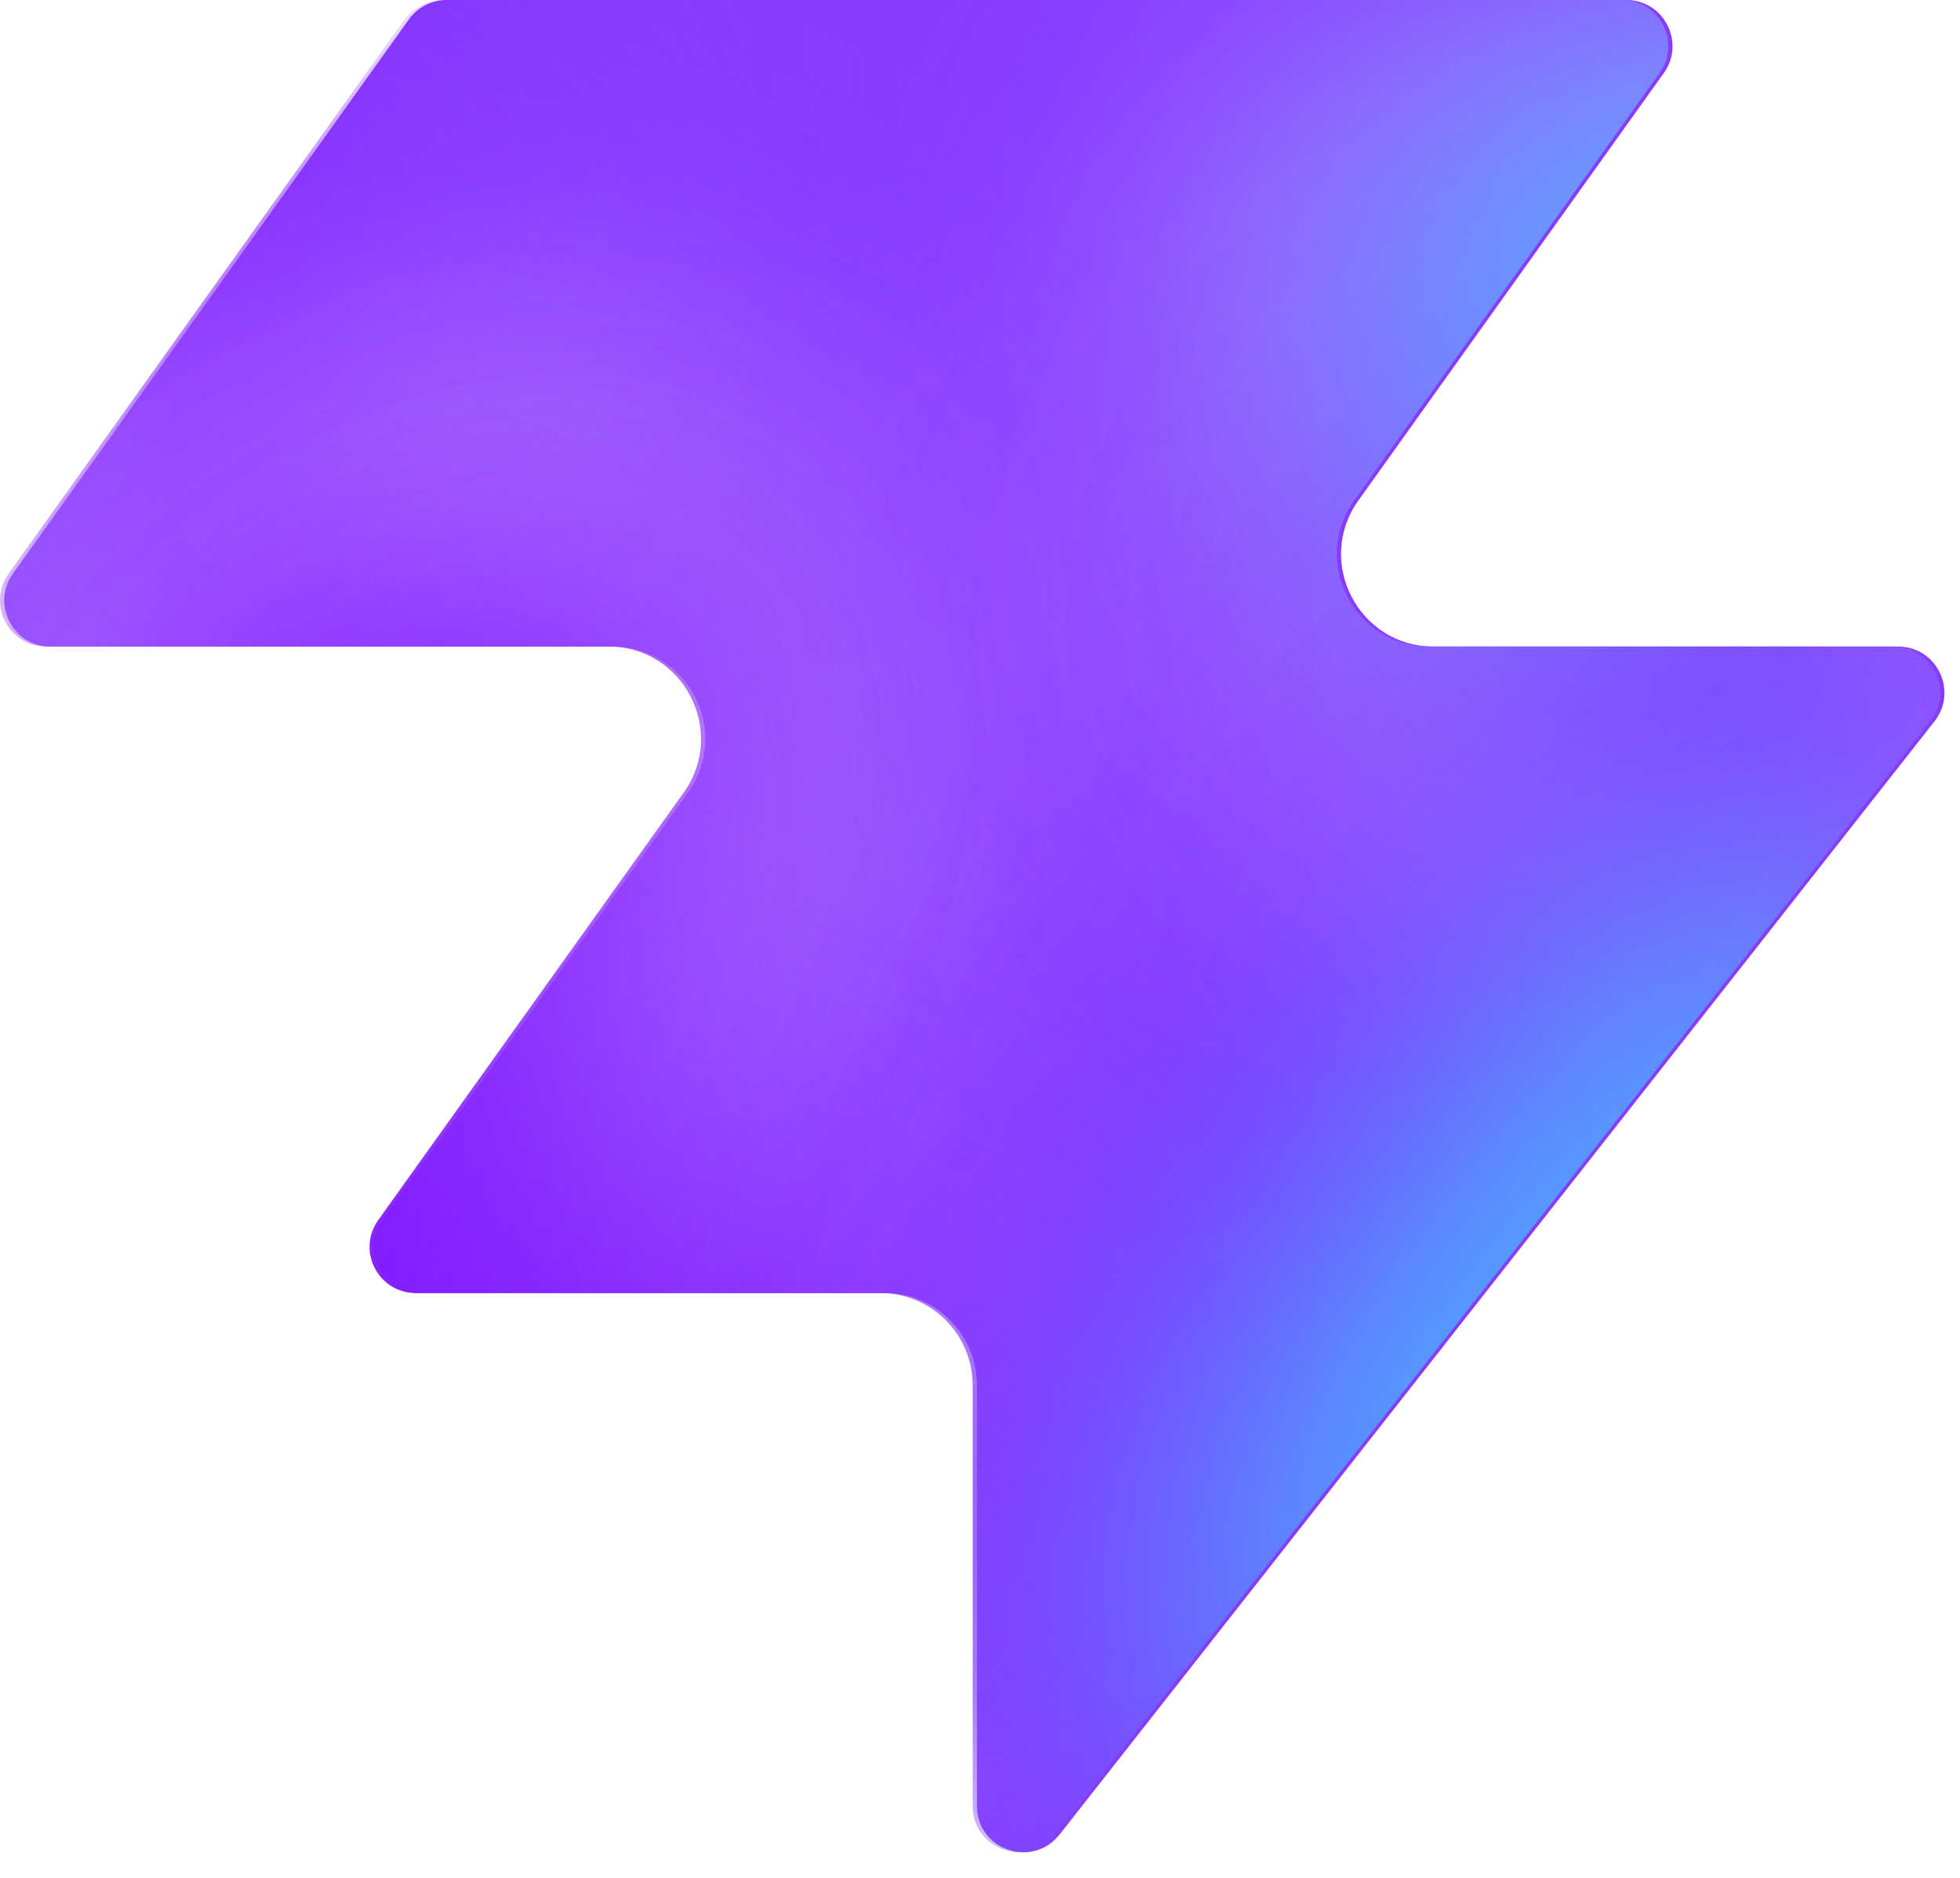
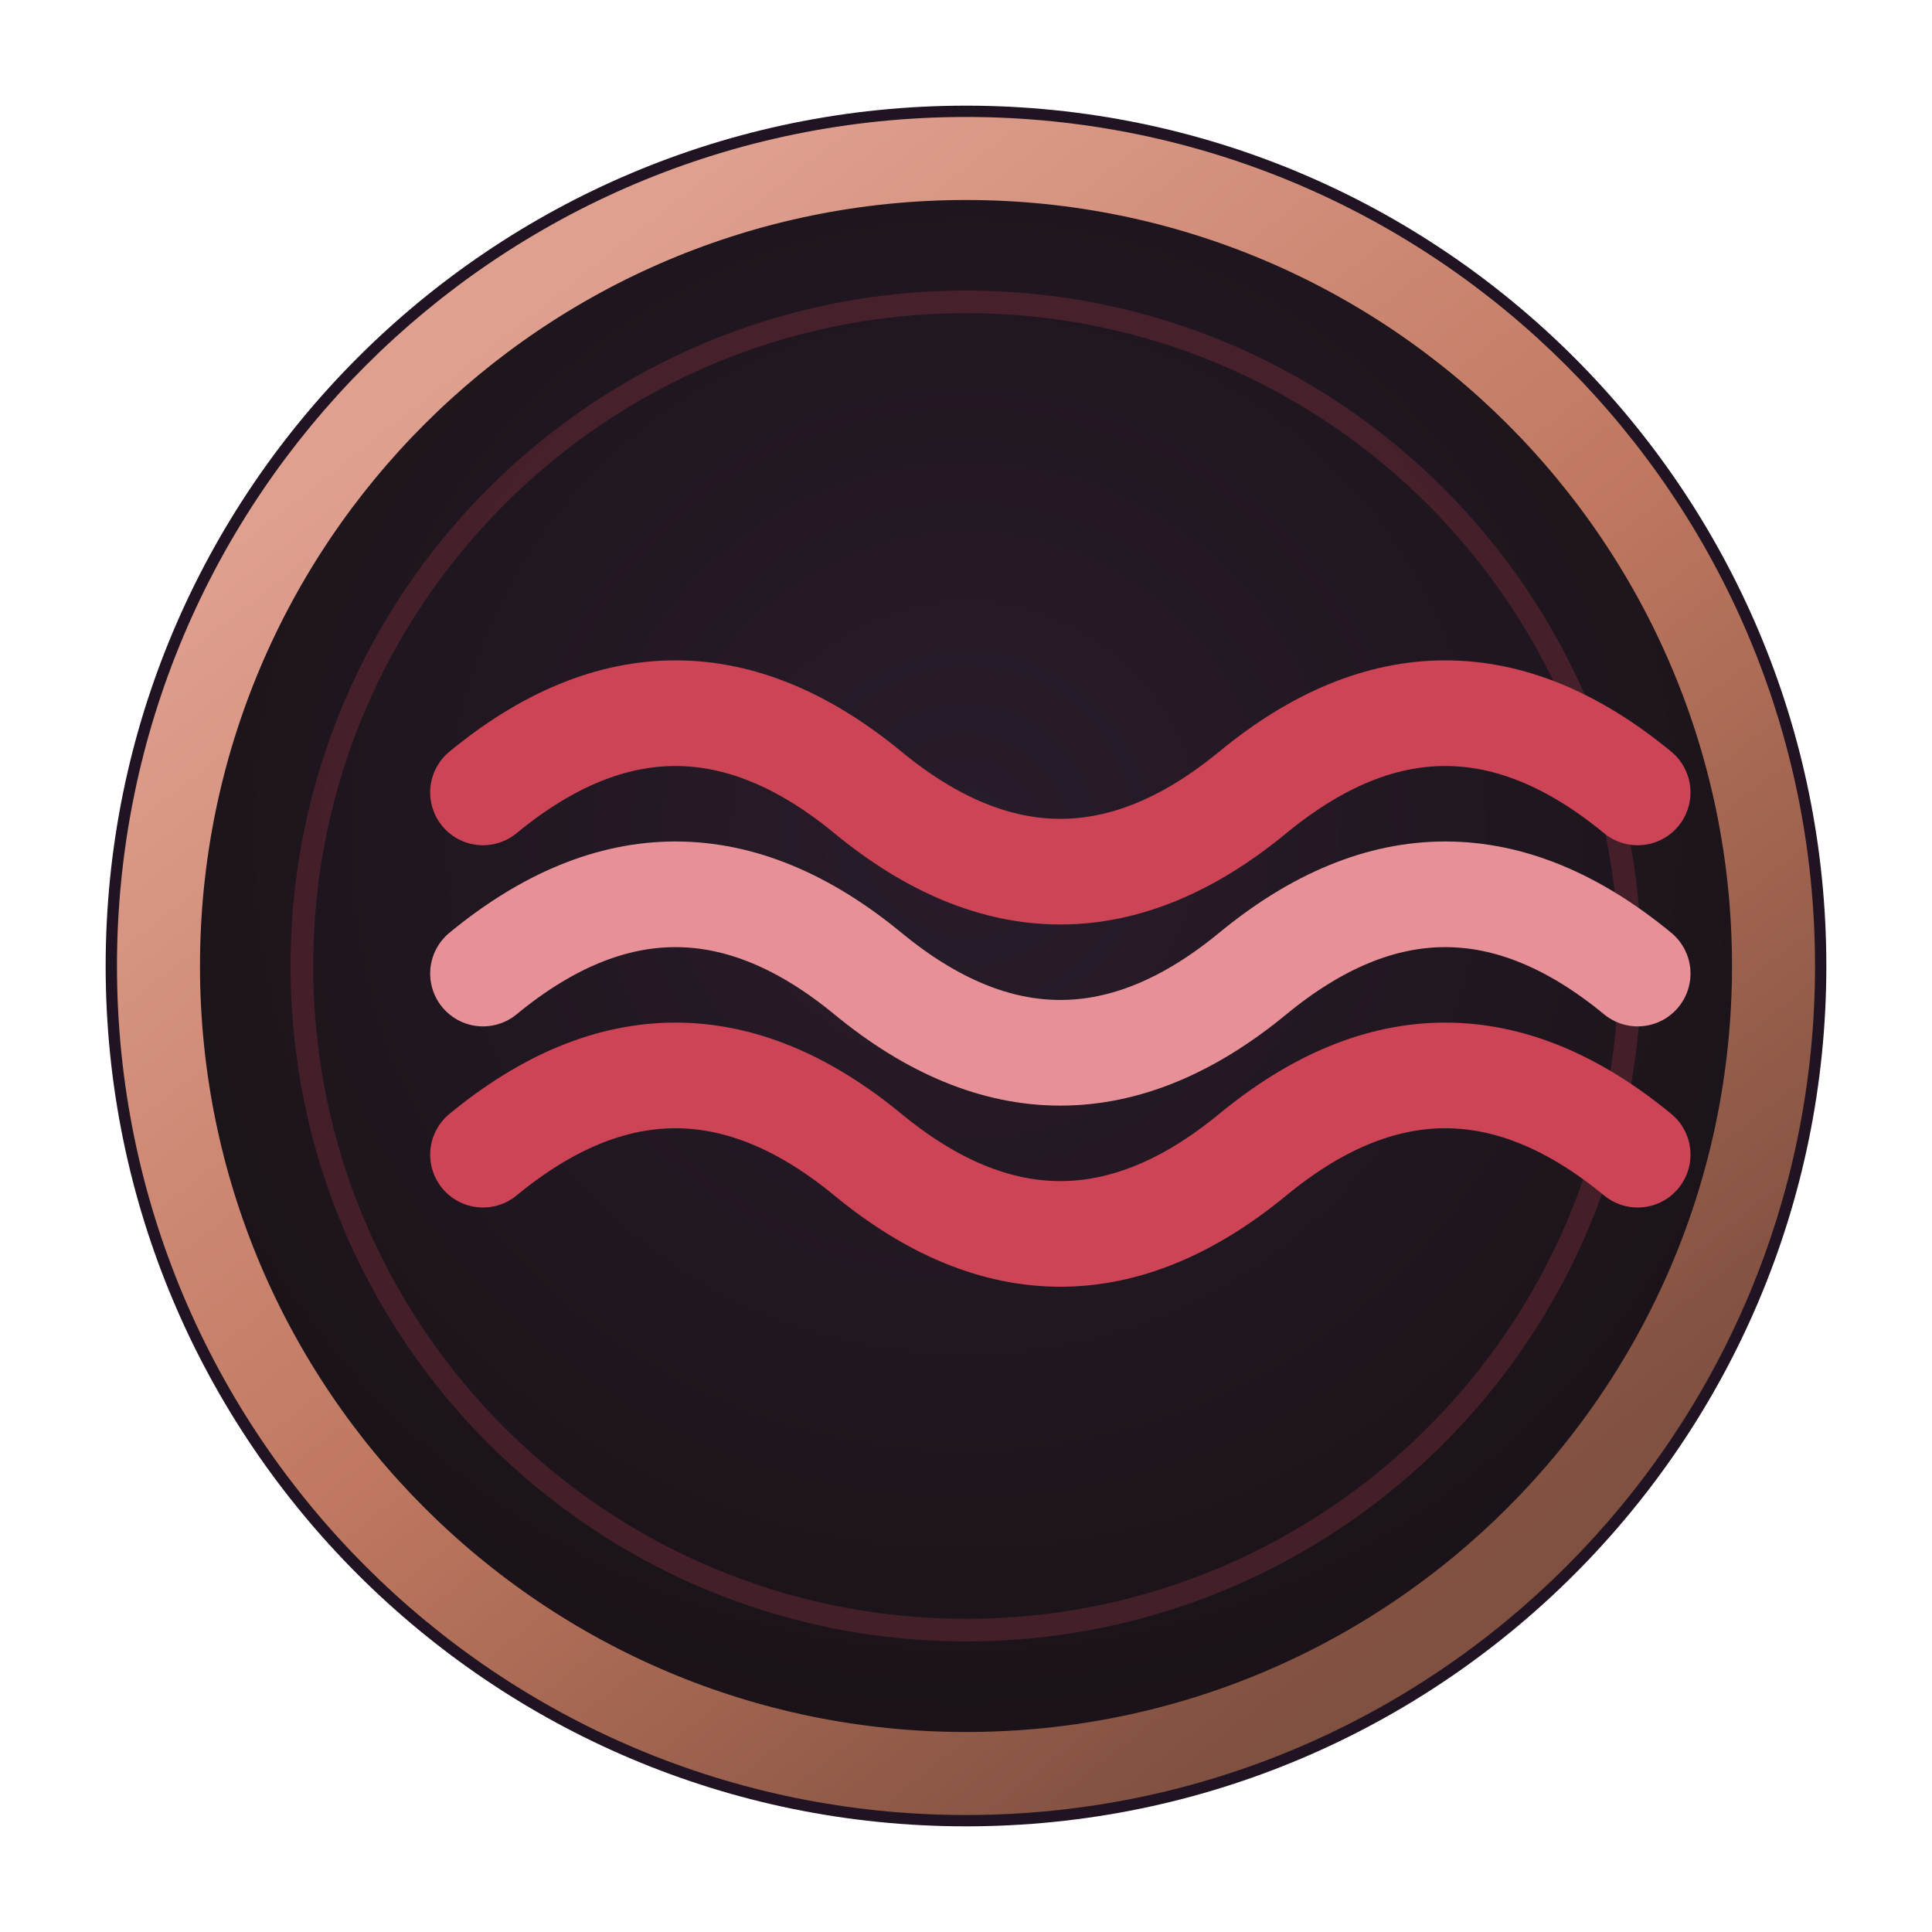
- <svg xmlns="http://www.w3.org/2000/svg" width="48" height="46" fill="none" viewBox="0 0 48 46">
-   <path fill="#863bff" d="M25.946 44.938c-.664.845-2.021.375-2.021-.698V33.937a2.26 2.26 0 0 0-2.262-2.262H10.287c-.92 0-1.456-1.04-.92-1.788l7.48-10.471c1.07-1.497 0-3.578-1.842-3.578H1.237c-.92 0-1.456-1.04-.92-1.788L10.013.474c.214-.297.556-.474.92-.474h28.894c.92 0 1.456 1.04.92 1.788l-7.48 10.471c-1.07 1.498 0 3.579 1.842 3.579h11.377c.943 0 1.473 1.088.89 1.83L25.947 44.94z" style="fill:#863bff;fill:color(display-p3 .525 .23 1);fill-opacity:1" />
-   <mask id="a" width="48" height="46" x="0" y="0" maskUnits="userSpaceOnUse" style="mask-type:alpha">
-     <path fill="#000" d="M25.842 44.938c-.664.844-2.021.375-2.021-.698V33.937a2.26 2.26 0 0 0-2.262-2.262H10.183c-.92 0-1.456-1.04-.92-1.788l7.48-10.471c1.07-1.498 0-3.579-1.842-3.579H1.133c-.92 0-1.456-1.04-.92-1.787L9.91.473c.214-.297.556-.474.92-.474h28.894c.92 0 1.456 1.04.92 1.788l-7.48 10.471c-1.07 1.498 0 3.578 1.842 3.578h11.377c.943 0 1.473 1.088.89 1.832L25.843 44.94z" style="fill:#000;fill-opacity:1" />
-   </mask>
-   <g mask="url(#a)">
-     <g filter="url(#b)">
-       <ellipse cx="5.508" cy="14.704" fill="#ede6ff" rx="5.508" ry="14.704" style="fill:#ede6ff;fill:color(display-p3 .927 .903 1);fill-opacity:1" transform="matrix(.00324 1 1 -.00324 -4.47 31.516)" />
-     </g>
-     <g filter="url(#c)">
-       <ellipse cx="10.399" cy="29.851" fill="#ede6ff" rx="10.399" ry="29.851" style="fill:#ede6ff;fill:color(display-p3 .927 .903 1);fill-opacity:1" transform="matrix(.00324 1 1 -.00324 -39.328 7.883)" />
-     </g>
-     <g filter="url(#d)">
-       <ellipse cx="5.508" cy="30.487" fill="#7e14ff" rx="5.508" ry="30.487" style="fill:#7e14ff;fill:color(display-p3 .492 .077 1);fill-opacity:1" transform="rotate(89.814 -25.913 -14.639)scale(1 -1)" />
-     </g>
-     <g filter="url(#e)">
-       <ellipse cx="5.508" cy="30.599" fill="#7e14ff" rx="5.508" ry="30.599" style="fill:#7e14ff;fill:color(display-p3 .492 .077 1);fill-opacity:1" transform="rotate(89.814 -32.644 -3.334)scale(1 -1)" />
-     </g>
-     <g filter="url(#f)">
-       <ellipse cx="5.508" cy="30.599" fill="#7e14ff" rx="5.508" ry="30.599" style="fill:#7e14ff;fill:color(display-p3 .492 .077 1);fill-opacity:1" transform="matrix(.00324 1 1 -.00324 -34.34 30.47)" />
-     </g>
-     <g filter="url(#g)">
-       <ellipse cx="14.072" cy="22.078" fill="#ede6ff" rx="14.072" ry="22.078" style="fill:#ede6ff;fill:color(display-p3 .927 .903 1);fill-opacity:1" transform="rotate(93.35 24.506 48.493)scale(-1 1)" />
-     </g>
-     <g filter="url(#h)">
-       <ellipse cx="3.47" cy="21.501" fill="#7e14ff" rx="3.47" ry="21.501" style="fill:#7e14ff;fill:color(display-p3 .492 .077 1);fill-opacity:1" transform="rotate(89.009 28.708 47.59)scale(-1 1)" />
-     </g>
-     <g filter="url(#i)">
-       <ellipse cx="3.47" cy="21.501" fill="#7e14ff" rx="3.47" ry="21.501" style="fill:#7e14ff;fill:color(display-p3 .492 .077 1);fill-opacity:1" transform="rotate(89.009 28.708 47.59)scale(-1 1)" />
-     </g>
-     <g filter="url(#j)">
-       <ellipse cx=".387" cy="8.972" fill="#7e14ff" rx="4.407" ry="29.108" style="fill:#7e14ff;fill:color(display-p3 .492 .077 1);fill-opacity:1" transform="rotate(39.51 .387 8.972)" />
-     </g>
-     <g filter="url(#k)">
-       <ellipse cx="47.523" cy="-6.092" fill="#7e14ff" rx="4.407" ry="29.108" style="fill:#7e14ff;fill:color(display-p3 .492 .077 1);fill-opacity:1" transform="rotate(37.892 47.523 -6.092)" />
-     </g>
-     <g filter="url(#l)">
-       <ellipse cx="41.412" cy="6.333" fill="#47bfff" rx="5.971" ry="9.665" style="fill:#47bfff;fill:color(display-p3 .28 .748 1);fill-opacity:1" transform="rotate(37.892 41.412 6.333)" />
-     </g>
-     <g filter="url(#m)">
-       <ellipse cx="-1.879" cy="38.332" fill="#7e14ff" rx="4.407" ry="29.108" style="fill:#7e14ff;fill:color(display-p3 .492 .077 1);fill-opacity:1" transform="rotate(37.892 -1.88 38.332)" />
-     </g>
-     <g filter="url(#n)">
-       <ellipse cx="-1.879" cy="38.332" fill="#7e14ff" rx="4.407" ry="29.108" style="fill:#7e14ff;fill:color(display-p3 .492 .077 1);fill-opacity:1" transform="rotate(37.892 -1.88 38.332)" />
-     </g>
-     <g filter="url(#o)">
-       <ellipse cx="35.651" cy="29.907" fill="#7e14ff" rx="4.407" ry="29.108" style="fill:#7e14ff;fill:color(display-p3 .492 .077 1);fill-opacity:1" transform="rotate(37.892 35.651 29.907)" />
-     </g>
-     <g filter="url(#p)">
-       <ellipse cx="38.418" cy="32.4" fill="#47bfff" rx="5.971" ry="15.297" style="fill:#47bfff;fill:color(display-p3 .28 .748 1);fill-opacity:1" transform="rotate(37.892 38.418 32.4)" />
-     </g>
-   </g>
+ <svg xmlns="http://www.w3.org/2000/svg" width="512" height="512" viewBox="0 0 512 512" role="img" aria-labelledby="title desc">
  <defs>
-     <filter id="b" width="60.045" height="41.654" x="-19.77" y="16.149" color-interpolation-filters="sRGB" filterUnits="userSpaceOnUse">
-       <feFlood flood-opacity="0" result="BackgroundImageFix" />
-       <feBlend in="SourceGraphic" in2="BackgroundImageFix" result="shape" />
-       <feGaussianBlur result="effect1_foregroundBlur_2002_17158" stdDeviation="7.659" />
-     </filter>
-     <filter id="c" width="90.34" height="51.437" x="-54.613" y="-7.533" color-interpolation-filters="sRGB" filterUnits="userSpaceOnUse">
-       <feFlood flood-opacity="0" result="BackgroundImageFix" />
-       <feBlend in="SourceGraphic" in2="BackgroundImageFix" result="shape" />
-       <feGaussianBlur result="effect1_foregroundBlur_2002_17158" stdDeviation="7.659" />
-     </filter>
-     <filter id="d" width="79.355" height="29.4" x="-49.64" y="2.03" color-interpolation-filters="sRGB" filterUnits="userSpaceOnUse">
-       <feFlood flood-opacity="0" result="BackgroundImageFix" />
-       <feBlend in="SourceGraphic" in2="BackgroundImageFix" result="shape" />
-       <feGaussianBlur result="effect1_foregroundBlur_2002_17158" stdDeviation="4.596" />
-     </filter>
-     <filter id="e" width="79.579" height="29.4" x="-45.045" y="20.029" color-interpolation-filters="sRGB" filterUnits="userSpaceOnUse">
-       <feFlood flood-opacity="0" result="BackgroundImageFix" />
-       <feBlend in="SourceGraphic" in2="BackgroundImageFix" result="shape" />
-       <feGaussianBlur result="effect1_foregroundBlur_2002_17158" stdDeviation="4.596" />
-     </filter>
-     <filter id="f" width="79.579" height="29.4" x="-43.513" y="21.178" color-interpolation-filters="sRGB" filterUnits="userSpaceOnUse">
-       <feFlood flood-opacity="0" result="BackgroundImageFix" />
-       <feBlend in="SourceGraphic" in2="BackgroundImageFix" result="shape" />
-       <feGaussianBlur result="effect1_foregroundBlur_2002_17158" stdDeviation="4.596" />
-     </filter>
-     <filter id="g" width="74.749" height="58.852" x="15.756" y="-17.901" color-interpolation-filters="sRGB" filterUnits="userSpaceOnUse">
-       <feFlood flood-opacity="0" result="BackgroundImageFix" />
-       <feBlend in="SourceGraphic" in2="BackgroundImageFix" result="shape" />
-       <feGaussianBlur result="effect1_foregroundBlur_2002_17158" stdDeviation="7.659" />
-     </filter>
-     <filter id="h" width="61.377" height="25.362" x="23.548" y="2.284" color-interpolation-filters="sRGB" filterUnits="userSpaceOnUse">
-       <feFlood flood-opacity="0" result="BackgroundImageFix" />
-       <feBlend in="SourceGraphic" in2="BackgroundImageFix" result="shape" />
-       <feGaussianBlur result="effect1_foregroundBlur_2002_17158" stdDeviation="4.596" />
-     </filter>
-     <filter id="i" width="61.377" height="25.362" x="23.548" y="2.284" color-interpolation-filters="sRGB" filterUnits="userSpaceOnUse">
-       <feFlood flood-opacity="0" result="BackgroundImageFix" />
-       <feBlend in="SourceGraphic" in2="BackgroundImageFix" result="shape" />
-       <feGaussianBlur result="effect1_foregroundBlur_2002_17158" stdDeviation="4.596" />
-     </filter>
-     <filter id="j" width="56.045" height="63.649" x="-27.636" y="-22.853" color-interpolation-filters="sRGB" filterUnits="userSpaceOnUse">
-       <feFlood flood-opacity="0" result="BackgroundImageFix" />
-       <feBlend in="SourceGraphic" in2="BackgroundImageFix" result="shape" />
-       <feGaussianBlur result="effect1_foregroundBlur_2002_17158" stdDeviation="4.596" />
-     </filter>
-     <filter id="k" width="54.814" height="64.646" x="20.116" y="-38.415" color-interpolation-filters="sRGB" filterUnits="userSpaceOnUse">
-       <feFlood flood-opacity="0" result="BackgroundImageFix" />
-       <feBlend in="SourceGraphic" in2="BackgroundImageFix" result="shape" />
-       <feGaussianBlur result="effect1_foregroundBlur_2002_17158" stdDeviation="4.596" />
-     </filter>
-     <filter id="l" width="33.541" height="35.313" x="24.641" y="-11.323" color-interpolation-filters="sRGB" filterUnits="userSpaceOnUse">
-       <feFlood flood-opacity="0" result="BackgroundImageFix" />
-       <feBlend in="SourceGraphic" in2="BackgroundImageFix" result="shape" />
-       <feGaussianBlur result="effect1_foregroundBlur_2002_17158" stdDeviation="4.596" />
-     </filter>
-     <filter id="m" width="54.814" height="64.646" x="-29.286" y="6.009" color-interpolation-filters="sRGB" filterUnits="userSpaceOnUse">
-       <feFlood flood-opacity="0" result="BackgroundImageFix" />
-       <feBlend in="SourceGraphic" in2="BackgroundImageFix" result="shape" />
-       <feGaussianBlur result="effect1_foregroundBlur_2002_17158" stdDeviation="4.596" />
-     </filter>
-     <filter id="n" width="54.814" height="64.646" x="-29.286" y="6.009" color-interpolation-filters="sRGB" filterUnits="userSpaceOnUse">
-       <feFlood flood-opacity="0" result="BackgroundImageFix" />
-       <feBlend in="SourceGraphic" in2="BackgroundImageFix" result="shape" />
-       <feGaussianBlur result="effect1_foregroundBlur_2002_17158" stdDeviation="4.596" />
-     </filter>
-     <filter id="o" width="54.814" height="64.646" x="8.244" y="-2.416" color-interpolation-filters="sRGB" filterUnits="userSpaceOnUse">
-       <feFlood flood-opacity="0" result="BackgroundImageFix" />
-       <feBlend in="SourceGraphic" in2="BackgroundImageFix" result="shape" />
-       <feGaussianBlur result="effect1_foregroundBlur_2002_17158" stdDeviation="4.596" />
-     </filter>
-     <filter id="p" width="39.409" height="43.623" x="18.713" y="10.588" color-interpolation-filters="sRGB" filterUnits="userSpaceOnUse">
-       <feFlood flood-opacity="0" result="BackgroundImageFix" />
-       <feBlend in="SourceGraphic" in2="BackgroundImageFix" result="shape" />
-       <feGaussianBlur result="effect1_foregroundBlur_2002_17158" stdDeviation="4.596" />
-     </filter>
+     <radialGradient id="innerGlow" cx="50%" cy="42%" r="58%">
+       <stop offset="0%" stop-color="#281C2A" />
+       <stop offset="100%" stop-color="#1A1218" />
+     </radialGradient>
+     <linearGradient id="copper" x1="20%" x2="80%" y1="12%" y2="88%">
+       <stop offset="0%" stop-color="#E0A090" />
+       <stop offset="52%" stop-color="#C07860" />
+       <stop offset="100%" stop-color="#805040" />
+     </linearGradient>
  </defs>
+   <circle cx="256" cy="256" r="228" fill="#201422" />
+   <circle cx="256" cy="256" r="214" fill="url(#innerGlow)" stroke="url(#copper)" stroke-width="22" />
+   <circle cx="256" cy="256" r="176" fill="none" stroke="#CC4455" stroke-opacity="0.22" stroke-width="6" />
+   <path d="M128 210c34-28 68-28 102 0s68 28 102 0 68-28 102 0" fill="none" stroke="#CC4455" stroke-linecap="round" stroke-width="28" />
+   <path d="M128 258c34-28 68-28 102 0s68 28 102 0 68-28 102 0" fill="none" stroke="#E89098" stroke-linecap="round" stroke-width="28" />
+   <path d="M128 306c34-28 68-28 102 0s68 28 102 0 68-28 102 0" fill="none" stroke="#CC4455" stroke-linecap="round" stroke-width="28" />
</svg>
